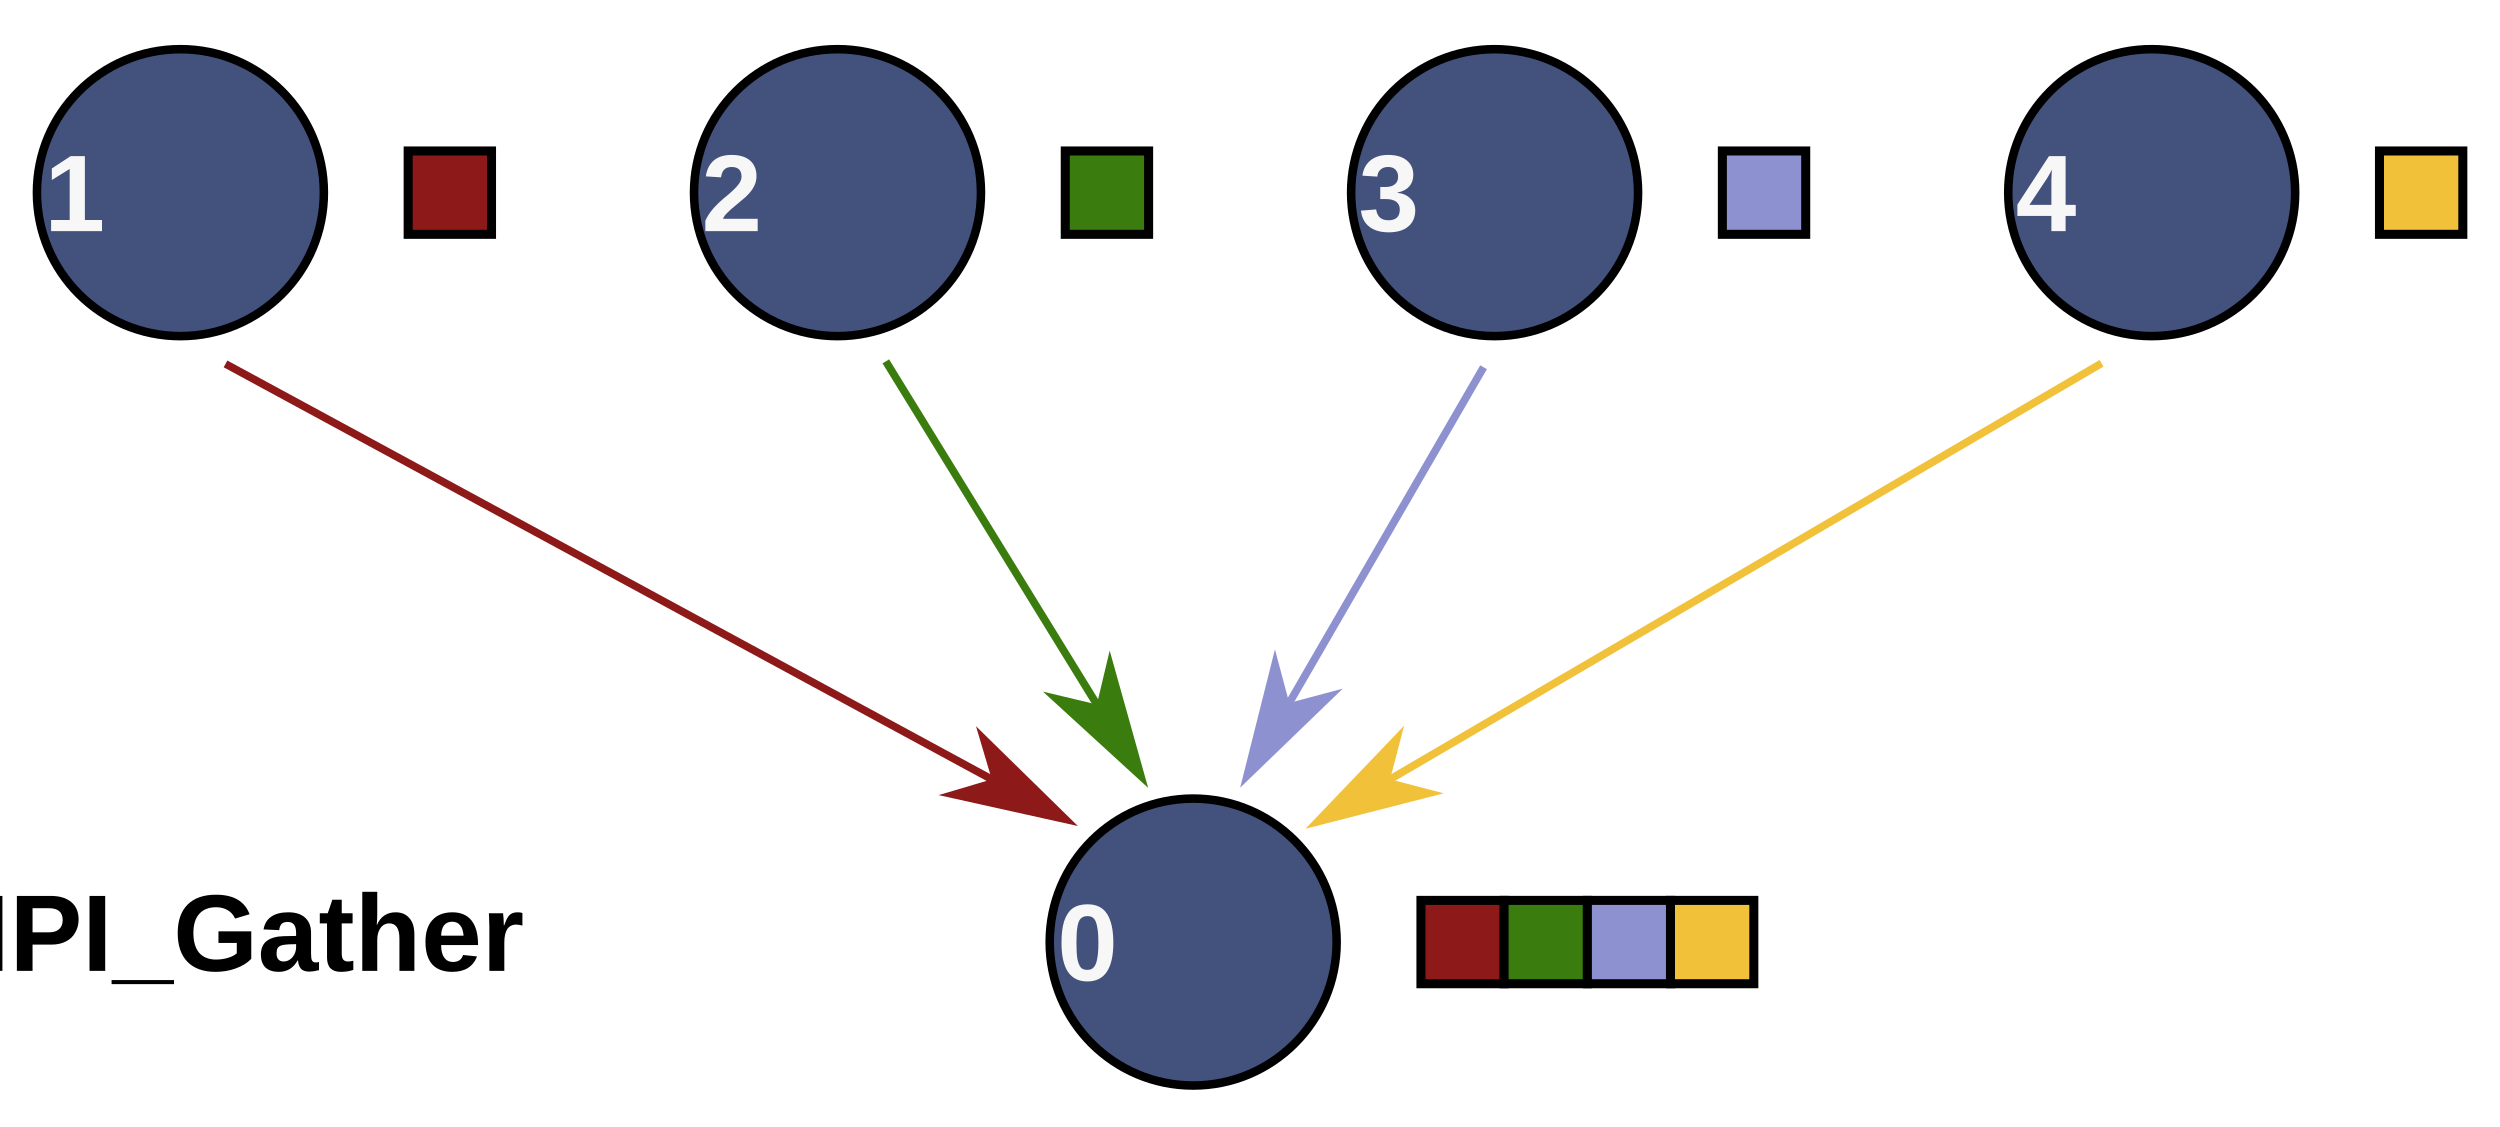
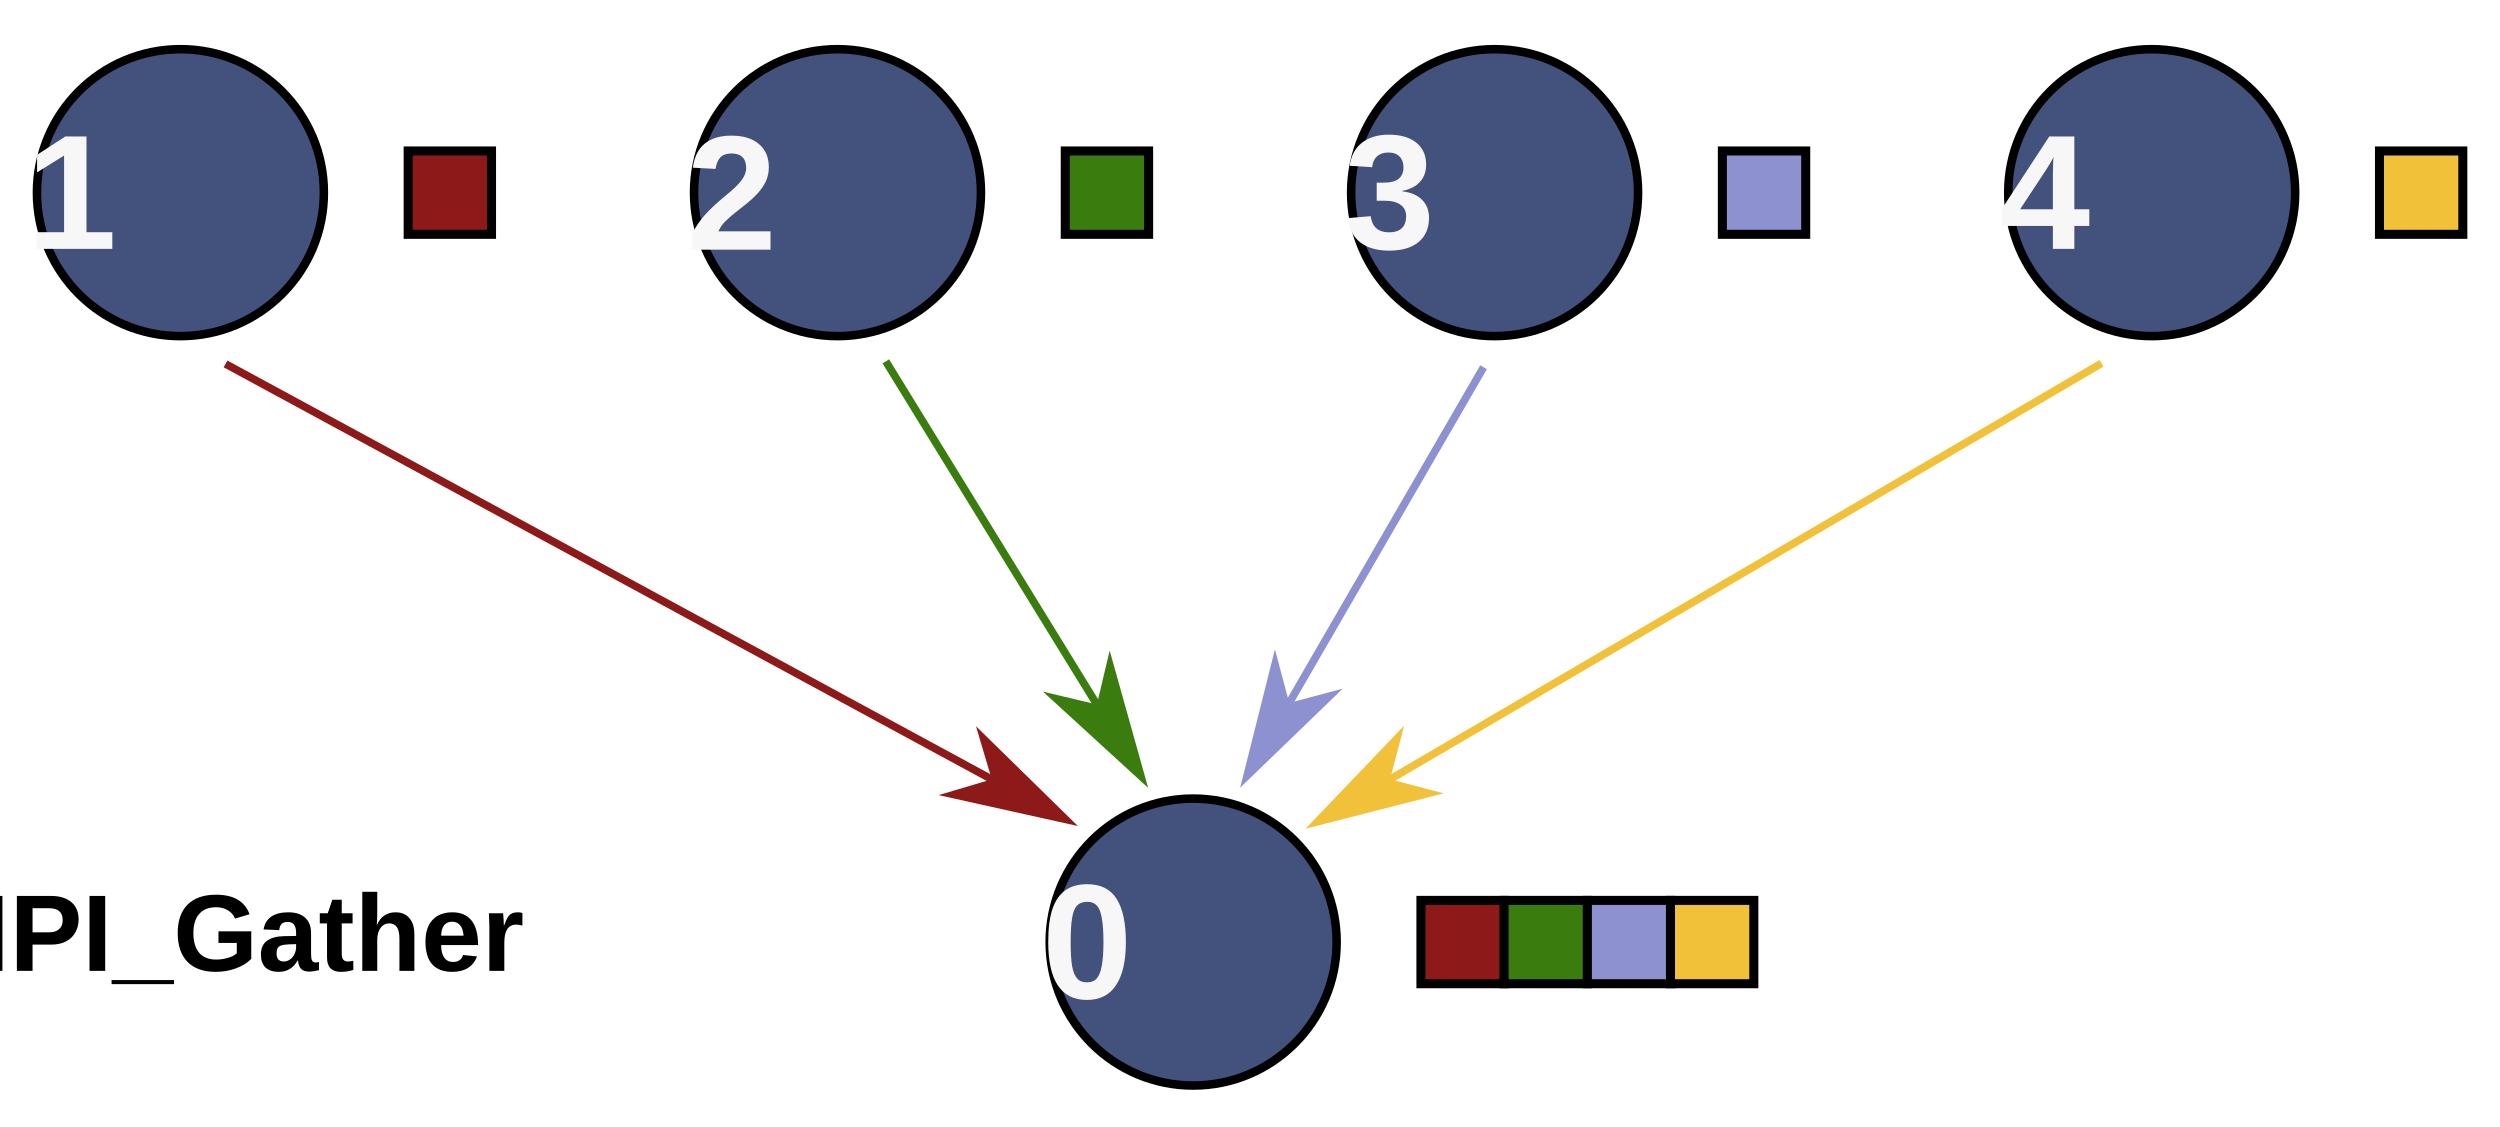
<svg xmlns="http://www.w3.org/2000/svg" xmlns:ns1="http://www.openswatchbook.org/uri/2009/osb" width="162mm" height="73mm" viewBox="0 0 162 73" version="1.1" id="svg8">
  <defs id="defs2">
    <marker style="overflow:visible" id="marker13223" refX="0" refY="0" orient="auto">
      <path transform="matrix(0.8,0,0,0.8,10,0)" style="fill:#f0c139;fill-opacity:1;fill-rule:evenodd;stroke:#f0c139;stroke-width:1pt;stroke-opacity:1" d="M 0,0 5,-5 -12.5,0 5,5 Z" id="path13221" />
    </marker>
    <marker orient="auto" refY="0" refX="0" id="marker12409" style="overflow:visible">
      <path id="path12407" d="M 0,0 5,-5 -12.5,0 5,5 Z" style="fill:#8d91d0;fill-opacity:1;fill-rule:evenodd;stroke:#8d91d0;stroke-width:1pt;stroke-opacity:1" transform="matrix(0.8,0,0,0.8,10,0)" />
    </marker>
    <marker style="overflow:visible" id="marker11427" refX="0" refY="0" orient="auto">
      <path transform="matrix(0.8,0,0,0.8,10,0)" style="fill:#3a7c0e;fill-opacity:1;fill-rule:evenodd;stroke:#3a7c0e;stroke-width:1pt;stroke-opacity:1" d="M 0,0 5,-5 -12.5,0 5,5 Z" id="path11425" />
    </marker>
    <marker style="overflow:visible" id="marker4589" refX="0" refY="0" orient="auto">
      <path transform="scale(-0.6)" d="M 8.719,4.034 -2.207,0.016 8.719,-4.002 c -1.745,2.372 -1.735,5.617 -6e-7,8.035 z" style="fill:#000000;fill-opacity:1;fill-rule:evenodd;stroke:#000000;stroke-width:0.625;stroke-linejoin:round;stroke-opacity:1" id="path4587" />
    </marker>
    <marker orient="auto" refY="0" refX="0" id="Arrow1Send" style="overflow:visible">
      <path id="path948" d="M 0,0 5,-5 -12.5,0 5,5 Z" style="fill:#000000;fill-opacity:1;fill-rule:evenodd;stroke:#000000;stroke-width:1pt;stroke-opacity:1" transform="matrix(-0.2,0,0,-0.2,-1.2,0)" />
    </marker>
    <marker orient="auto" refY="0" refX="0" id="TriangleOutS" style="overflow:visible">
      <path id="path1081" d="M 5.77,0 -2.88,5 V -5 Z" style="fill:#000000;fill-opacity:1;fill-rule:evenodd;stroke:#000000;stroke-width:1pt;stroke-opacity:1" transform="scale(0.2)" />
    </marker>
    <marker orient="auto" refY="0" refX="0" id="marker4029" style="overflow:visible">
      <path id="path4027" style="fill:#000000;fill-opacity:1;fill-rule:evenodd;stroke:#000000;stroke-width:0.625;stroke-linejoin:round;stroke-opacity:1" d="M 8.719,4.034 -2.207,0.016 8.719,-4.002 c -1.745,2.372 -1.735,5.617 -6e-7,8.035 z" transform="scale(-0.6)" />
    </marker>
    <marker orient="auto" refY="0" refX="0" id="marker3953" style="overflow:visible">
      <path id="path3951" d="M 0,0 5,-5 -12.5,0 5,5 Z" style="fill:#000000;fill-opacity:1;fill-rule:evenodd;stroke:#000000;stroke-width:1pt;stroke-opacity:1" transform="matrix(-0.4,0,0,-0.4,-4,0)" />
    </marker>
    <marker orient="auto" refY="0" refX="0" id="Arrow1Mend" style="overflow:visible">
      <path id="path942" d="M 0,0 5,-5 -12.5,0 5,5 Z" style="fill:#000000;fill-opacity:1;fill-rule:evenodd;stroke:#000000;stroke-width:1pt;stroke-opacity:1" transform="matrix(-0.4,0,0,-0.4,-4,0)" />
    </marker>
    <marker orient="auto" refY="0" refX="0" id="Arrow2Mend" style="overflow:visible">
      <path id="path960" style="fill:#000000;fill-opacity:1;fill-rule:evenodd;stroke:#000000;stroke-width:0.625;stroke-linejoin:round;stroke-opacity:1" d="M 8.719,4.034 -2.207,0.016 8.719,-4.002 c -1.745,2.372 -1.735,5.617 -6e-7,8.035 z" transform="scale(-0.6)" />
    </marker>
    <marker style="overflow:visible" id="marker3275" refX="0" refY="0" orient="auto">
      <path transform="matrix(-1.1,0,0,-1.1,-1.1,0)" d="M 8.719,4.034 -2.207,0.016 8.719,-4.002 c -1.745,2.372 -1.735,5.617 -6e-7,8.035 z" style="fill:#000000;fill-opacity:1;fill-rule:evenodd;stroke:#000000;stroke-width:0.625;stroke-linejoin:round;stroke-opacity:1" id="path3273" />
    </marker>
    <marker orient="auto" refY="0" refX="0" id="marker1671" style="overflow:visible">
      <path id="path1669" d="M 0,0 5,-5 -12.5,0 5,5 Z" style="fill:#000000;fill-opacity:1;fill-rule:evenodd;stroke:#000000;stroke-width:1pt;stroke-opacity:1" transform="matrix(-0.8,0,0,-0.8,-10,0)" />
    </marker>
    <marker orient="auto" refY="0" refX="0" id="Arrow1Lstart" style="overflow:visible">
      <path id="path933" d="M 0,0 5,-5 -12.5,0 5,5 Z" style="fill:#000000;fill-opacity:1;fill-rule:evenodd;stroke:#000000;stroke-width:1pt;stroke-opacity:1" transform="matrix(0.8,0,0,0.8,10,0)" />
    </marker>
    <marker orient="auto" refY="0" refX="0" id="marker1273" style="overflow:visible">
      <path id="path1271" d="M 0,0 5,-5 -12.5,0 5,5 Z" style="fill:#000000;fill-opacity:1;fill-rule:evenodd;stroke:#000000;stroke-width:1pt;stroke-opacity:1" transform="matrix(-0.8,0,0,-0.8,-10,0)" />
    </marker>
    <marker orient="auto" refY="0" refX="0" id="TriangleInL" style="overflow:visible">
      <path id="path1066" d="M 5.77,0 -2.88,5 V -5 Z" style="fill:#000000;fill-opacity:1;fill-rule:evenodd;stroke:#000000;stroke-width:1pt;stroke-opacity:1" transform="scale(-0.8)" />
    </marker>
    <marker orient="auto" refY="0" refX="0" id="Arrow1Lend" style="overflow:visible">
      <path id="path936" d="M 0,0 5,-5 -12.5,0 5,5 Z" style="fill:#000000;fill-opacity:1;fill-rule:evenodd;stroke:#000000;stroke-width:1pt;stroke-opacity:1" transform="matrix(-0.8,0,0,-0.8,-10,0)" />
    </marker>
    <marker style="overflow:visible" id="marker6441" refX="0" refY="0" orient="auto">
      <path transform="matrix(0.8,0,0,0.8,10,0)" style="fill:#000000;fill-opacity:1;fill-rule:evenodd;stroke:#000000;stroke-width:1pt;stroke-opacity:1" d="M 0,0 5,-5 -12.5,0 5,5 Z" id="path6439" />
    </marker>
    <marker style="overflow:visible" id="marker5866" refX="0" refY="0" orient="auto">
      <path transform="scale(0.4)" style="fill:#000000;fill-opacity:1;fill-rule:evenodd;stroke:#000000;stroke-width:1pt;stroke-opacity:1" d="M 5.77,0 -2.88,5 V -5 Z" id="path5864" />
    </marker>
    <marker style="overflow:visible" id="marker5862" refX="0" refY="0" orient="auto">
      <path transform="scale(0.4)" style="fill:#000000;fill-opacity:1;fill-rule:evenodd;stroke:#000000;stroke-width:1pt;stroke-opacity:1" d="M 5.77,0 -2.88,5 V -5 Z" id="path5860" />
    </marker>
    <marker style="overflow:visible" id="marker5858" refX="0" refY="0" orient="auto">
      <path transform="scale(0.4)" style="fill:#000000;fill-opacity:1;fill-rule:evenodd;stroke:#000000;stroke-width:1pt;stroke-opacity:1" d="M 5.77,0 -2.88,5 V -5 Z" id="path5856" />
    </marker>
    <marker style="overflow:visible" id="TriangleOutL" refX="0" refY="0" orient="auto">
      <path transform="scale(0.8)" style="fill:#000000;fill-opacity:1;fill-rule:evenodd;stroke:#000000;stroke-width:1pt;stroke-opacity:1" d="M 5.77,0 -2.88,5 V -5 Z" id="path3096" />
    </marker>
    <marker style="overflow:visible" id="TriangleOutM" refX="0" refY="0" orient="auto">
      <path transform="scale(0.4)" style="fill:#000000;fill-opacity:1;fill-rule:evenodd;stroke:#000000;stroke-width:1pt;stroke-opacity:1" d="M 5.77,0 -2.88,5 V -5 Z" id="path3099" />
    </marker>
    <marker style="overflow:visible" id="marker5850" refX="0" refY="0" orient="auto">
      <path transform="matrix(-0.8,0,0,-0.8,-10,0)" style="fill:#000000;fill-opacity:1;fill-rule:evenodd;stroke:#000000;stroke-width:1pt;stroke-opacity:1" d="M 0,0 5,-5 -12.5,0 5,5 Z" id="path5848" />
    </marker>
    <linearGradient ns1:paint="solid" id="linearGradient9526">
      <stop id="stop9524" offset="0" style="stop-color:#ffffff;stop-opacity:1;" />
    </linearGradient>
    <marker orient="auto" refY="0" refX="0" id="marker8080" style="overflow:visible">
      <path id="path8078" d="M 5.77,0 -2.88,5 V -5 Z" style="fill:#000000;fill-opacity:1;fill-rule:evenodd;stroke:#000000;stroke-width:1pt;stroke-opacity:1" transform="scale(0.8)" />
    </marker>
    <marker orient="auto" refY="0" refX="0" id="marker7624" style="overflow:visible">
      <path id="path7622" d="M 5.77,0 -2.88,5 V -5 Z" style="fill:#000000;fill-opacity:1;fill-rule:evenodd;stroke:#000000;stroke-width:1pt;stroke-opacity:1" transform="scale(0.8)" />
    </marker>
    <marker style="overflow:visible" id="Arrow2Lend" refX="0" refY="0" orient="auto">
      <path transform="matrix(-1.1,0,0,-1.1,-1.1,0)" d="M 8.719,4.034 -2.207,0.016 8.719,-4.002 c -1.745,2.372 -1.735,5.617 -6e-7,8.035 z" style="fill:#000000;fill-opacity:1;fill-rule:evenodd;stroke:#000000;stroke-width:0.625;stroke-linejoin:round;stroke-opacity:1" id="path5519" />
    </marker>
    <marker style="overflow:visible" id="Arrow1Lstart-9" refX="0" refY="0" orient="auto">
      <path transform="matrix(0.8,0,0,0.8,10,0)" style="fill:#000000;fill-opacity:1;fill-rule:evenodd;stroke:#000000;stroke-width:1pt;stroke-opacity:1" d="M 0,0 5,-5 -12.5,0 5,5 Z" id="path5498" />
    </marker>
    <marker style="overflow:visible" id="Arrow1Lend-0" refX="0" refY="0" orient="auto">
      <path transform="matrix(-0.8,0,0,-0.8,-10,0)" style="fill:#000000;fill-opacity:1;fill-rule:evenodd;stroke:#000000;stroke-width:1pt;stroke-opacity:1" d="M 0,0 5,-5 -12.5,0 5,5 Z" id="path5501" />
    </marker>
    <linearGradient ns1:paint="solid" id="linearGradient4715">
      <stop id="stop4713" offset="0" style="stop-color:#000000;stop-opacity:1;" />
    </linearGradient>
    <marker orient="auto" refY="0" refX="0" id="marker3397" style="overflow:visible">
      <path id="path3395" d="M 0,0 5,-5 -12.5,0 5,5 Z" style="fill:#000000;fill-opacity:1;fill-rule:evenodd;stroke:#000000;stroke-width:1pt;stroke-opacity:1" transform="matrix(0.8,0,0,0.8,10,0)" />
    </marker>
    <marker style="overflow:visible" id="marker3393" refX="0" refY="0" orient="auto">
      <path transform="matrix(0.8,0,0,0.8,10,0)" style="fill:#000000;fill-opacity:1;fill-rule:evenodd;stroke:#000000;stroke-width:1pt;stroke-opacity:1" d="M 0,0 5,-5 -12.5,0 5,5 Z" id="path3391" />
    </marker>
    <marker orient="auto" refY="0" refX="0" id="marker3217" style="overflow:visible">
      <path id="path2954" d="M 0,0 5,-5 -12.5,0 5,5 Z" style="fill:#8d1919;fill-opacity:1;fill-rule:evenodd;stroke:#8d1919;stroke-width:1pt;stroke-opacity:1" transform="matrix(0.8,0,0,0.8,10,0)" />
    </marker>
    <marker style="overflow:visible" id="marker8080-7" refX="0" refY="0" orient="auto">
      <path transform="scale(0.8)" style="fill:#000000;fill-opacity:1;fill-rule:evenodd;stroke:#000000;stroke-width:1pt;stroke-opacity:1" d="M 5.77,0 -2.88,5 V -5 Z" id="path8078-7" />
    </marker>
    <marker style="overflow:visible" id="marker7624-2" refX="0" refY="0" orient="auto">
      <path transform="scale(0.8)" style="fill:#000000;fill-opacity:1;fill-rule:evenodd;stroke:#000000;stroke-width:1pt;stroke-opacity:1" d="M 5.77,0 -2.88,5 V -5 Z" id="path7622-0" />
    </marker>
    <marker orient="auto" refY="0" refX="0" id="Arrow2Lend-9" style="overflow:visible">
      <path id="path5519-0" style="fill:#000000;fill-opacity:1;fill-rule:evenodd;stroke:#000000;stroke-width:0.625;stroke-linejoin:round;stroke-opacity:1" d="M 8.719,4.034 -2.207,0.016 8.719,-4.002 c -1.745,2.372 -1.735,5.617 -6e-7,8.035 z" transform="matrix(-1.1,0,0,-1.1,-1.1,0)" />
    </marker>
    <marker orient="auto" refY="0" refX="0" id="Arrow1Lstart-7" style="overflow:visible">
      <path id="path5498-1" d="M 0,0 5,-5 -12.5,0 5,5 Z" style="fill:#000000;fill-opacity:1;fill-rule:evenodd;stroke:#000000;stroke-width:1pt;stroke-opacity:1" transform="matrix(0.8,0,0,0.8,10,0)" />
    </marker>
    <marker orient="auto" refY="0" refX="0" id="Arrow1Lend-6" style="overflow:visible">
      <path id="path5501-0" d="M 0,0 5,-5 -12.5,0 5,5 Z" style="fill:#000000;fill-opacity:1;fill-rule:evenodd;stroke:#000000;stroke-width:1pt;stroke-opacity:1" transform="matrix(-0.8,0,0,-0.8,-10,0)" />
    </marker>
  </defs>
  <g id="layer1" transform="translate(0,-224)">
    <text id="text15760-4" y="286.916" x="21.233" style="font-style:normal;font-weight:normal;font-size:10.583px;line-height:1.25;font-family:sans-serif;letter-spacing:0px;word-spacing:0px;fill:#000000;fill-opacity:1;stroke:none;stroke-width:0.265" xml:space="preserve">
      <tspan id="tspan15758-4" style="font-style:normal;font-variant:normal;font-weight:bold;font-stretch:normal;font-size:7.056px;font-family:Arial;-inkscape-font-specification:'Arial, Bold';font-variant-ligatures:normal;font-variant-caps:normal;font-variant-numeric:normal;font-feature-settings:normal;text-align:center;writing-mode:lr-tb;text-anchor:middle;fill:#000000;fill-opacity:1;stroke-width:0.265" y="286.916" x="21.233">MPI_Gather</tspan>
    </text>
    <circle r="9.297" cy="236.484" cx="11.69" id="circle102" style="opacity:1;fill:#43517d;fill-opacity:1;stroke:#000000;stroke-width:0.554;stroke-opacity:1" />
    <rect y="233.783" x="26.449" height="5.401" width="5.401" id="rect104" style="opacity:1;fill:#8d1919;fill-opacity:1;stroke:#000000;stroke-width:0.586;stroke-opacity:1" />
    <circle style="opacity:1;fill:#43517d;fill-opacity:1;stroke:#000000;stroke-width:0.554;stroke-opacity:1" id="circle108" cx="54.27" cy="236.484" r="9.297" />
    <rect style="opacity:1;fill:#3a7c0e;fill-opacity:1;stroke:#000000;stroke-width:0.586;stroke-opacity:1" id="rect110" width="5.401" height="5.401" x="69.029" y="233.783" />
    <circle r="9.297" cy="236.484" cx="96.85" id="circle114" style="opacity:1;fill:#43517d;fill-opacity:1;stroke:#000000;stroke-width:0.554;stroke-opacity:1" />
    <rect y="233.783" x="111.609" height="5.401" width="5.401" id="rect116" style="opacity:1;fill:#8d91d0;fill-opacity:1;stroke:#000000;stroke-width:0.586;stroke-opacity:1" />
    <circle style="opacity:1;fill:#43517d;fill-opacity:1;stroke:#000000;stroke-width:0.554;stroke-opacity:1" id="circle120" cx="139.43" cy="236.484" r="9.297" />
    <rect style="opacity:1;fill:#f0c139;fill-opacity:1;stroke:#000000;stroke-width:0.586;stroke-opacity:1" id="rect122" width="5.401" height="5.401" x="154.19" y="233.783" />
-     <text id="text13651" y="238.976" x="11.718" style="font-style:normal;font-weight:normal;font-size:10.583px;line-height:1.25;font-family:sans-serif;letter-spacing:0px;word-spacing:0px;fill:#f7f7f7;fill-opacity:1;stroke:none;stroke-width:0.265" xml:space="preserve">
-       <tspan id="tspan13649" style="font-style:normal;font-variant:normal;font-weight:bold;font-stretch:normal;font-size:7.056px;font-family:Arial;-inkscape-font-specification:'Arial, Bold';font-variant-ligatures:normal;font-variant-caps:normal;font-variant-numeric:normal;font-feature-settings:normal;text-align:center;writing-mode:lr-tb;text-anchor:middle;fill:#f7f7f7;fill-opacity:1;stroke-width:0.265" y="238.976" x="11.718">1</tspan>
+     <text id="text13651" y="240.125" x="11.507" style="font-style:normal;font-weight:normal;font-size:10.583px;line-height:1.25;font-family:sans-serif;letter-spacing:0px;word-spacing:0px;fill:#f7f7f7;fill-opacity:1;stroke:none;stroke-width:0.265" xml:space="preserve">
+       <tspan id="tspan13649" style="font-style:normal;font-variant:normal;font-weight:bold;font-stretch:normal;font-size:10.583px;font-family:Arial;-inkscape-font-specification:'Arial, Bold';font-variant-ligatures:normal;font-variant-caps:normal;font-variant-numeric:normal;font-feature-settings:normal;text-align:center;writing-mode:lr-tb;text-anchor:middle;fill:#f7f7f7;fill-opacity:1;stroke-width:0.265" y="240.125" x="11.507">1</tspan>
    </text>
-     <text xml:space="preserve" style="font-style:normal;font-weight:normal;font-size:10.583px;line-height:1.25;font-family:sans-serif;letter-spacing:0px;word-spacing:0px;fill:#f7f7f7;fill-opacity:1;stroke:none;stroke-width:0.265" x="54.298" y="238.976" id="text13655">
-       <tspan x="54.298" y="238.976" style="font-style:normal;font-variant:normal;font-weight:bold;font-stretch:normal;font-size:7.056px;font-family:Arial;-inkscape-font-specification:'Arial, Bold';font-variant-ligatures:normal;font-variant-caps:normal;font-variant-numeric:normal;font-feature-settings:normal;text-align:center;writing-mode:lr-tb;text-anchor:middle;fill:#f7f7f7;fill-opacity:1;stroke-width:0.265" id="tspan13653">2</tspan>
+     <text xml:space="preserve" style="font-style:normal;font-weight:normal;font-size:10.583px;line-height:1.25;font-family:sans-serif;letter-spacing:0px;word-spacing:0px;fill:#f7f7f7;fill-opacity:1;stroke:none;stroke-width:0.265" x="54.301" y="240.179" id="text13655">
+       <tspan x="54.301" y="240.179" style="font-style:normal;font-variant:normal;font-weight:bold;font-stretch:normal;font-size:10.583px;font-family:Arial;-inkscape-font-specification:'Arial, Bold';font-variant-ligatures:normal;font-variant-caps:normal;font-variant-numeric:normal;font-feature-settings:normal;text-align:center;writing-mode:lr-tb;text-anchor:middle;fill:#f7f7f7;fill-opacity:1;stroke-width:0.265" id="tspan13653">2</tspan>
    </text>
-     <text id="text13659" y="238.976" x="96.878" style="font-style:normal;font-weight:normal;font-size:10.583px;line-height:1.25;font-family:sans-serif;letter-spacing:0px;word-spacing:0px;fill:#f7f7f7;fill-opacity:1;stroke:none;stroke-width:0.265" xml:space="preserve">
-       <tspan id="tspan13657" style="font-style:normal;font-variant:normal;font-weight:bold;font-stretch:normal;font-size:7.056px;font-family:Arial;-inkscape-font-specification:'Arial, Bold';font-variant-ligatures:normal;font-variant-caps:normal;font-variant-numeric:normal;font-feature-settings:normal;text-align:center;writing-mode:lr-tb;text-anchor:middle;fill:#f7f7f7;fill-opacity:1;stroke-width:0.265" y="238.976" x="96.878">3</tspan>
+     <text id="text13659" y="240.119" x="96.923" style="font-style:normal;font-weight:normal;font-size:10.583px;line-height:1.25;font-family:sans-serif;letter-spacing:0px;word-spacing:0px;fill:#f7f7f7;fill-opacity:1;stroke:none;stroke-width:0.265" xml:space="preserve">
+       <tspan id="tspan13657" style="font-style:normal;font-variant:normal;font-weight:bold;font-stretch:normal;font-size:10.583px;font-family:Arial;-inkscape-font-specification:'Arial, Bold';font-variant-ligatures:normal;font-variant-caps:normal;font-variant-numeric:normal;font-feature-settings:normal;text-align:center;writing-mode:lr-tb;text-anchor:middle;fill:#f7f7f7;fill-opacity:1;stroke-width:0.265" y="240.119" x="96.923">3</tspan>
    </text>
-     <text xml:space="preserve" style="font-style:normal;font-weight:normal;font-size:10.583px;line-height:1.25;font-family:sans-serif;letter-spacing:0px;word-spacing:0px;fill:#f7f7f7;fill-opacity:1;stroke:none;stroke-width:0.265" x="139.458" y="238.976" id="text13663">
-       <tspan x="139.458" y="238.976" style="font-style:normal;font-variant:normal;font-weight:bold;font-stretch:normal;font-size:7.056px;font-family:Arial;-inkscape-font-specification:'Arial, Bold';font-variant-ligatures:normal;font-variant-caps:normal;font-variant-numeric:normal;font-feature-settings:normal;text-align:center;writing-mode:lr-tb;text-anchor:middle;fill:#f7f7f7;fill-opacity:1;stroke-width:0.265" id="tspan13661">4</tspan>
+     <text xml:space="preserve" style="font-style:normal;font-weight:normal;font-size:10.583px;line-height:1.25;font-family:sans-serif;letter-spacing:0px;word-spacing:0px;fill:#f7f7f7;fill-opacity:1;stroke:none;stroke-width:0.265" x="139.381" y="240.125" id="text13663">
+       <tspan x="139.381" y="240.125" style="font-style:normal;font-variant:normal;font-weight:bold;font-stretch:normal;font-size:10.583px;font-family:Arial;-inkscape-font-specification:'Arial, Bold';font-variant-ligatures:normal;font-variant-caps:normal;font-variant-numeric:normal;font-feature-settings:normal;text-align:center;writing-mode:lr-tb;text-anchor:middle;fill:#f7f7f7;fill-opacity:1;stroke-width:0.265" id="tspan13661">4</tspan>
    </text>
    <circle style="opacity:1;fill:#43517d;fill-opacity:1;stroke:#000000;stroke-width:0.554;stroke-opacity:1" id="path94" cx="77.318" cy="285.045" r="9.297" />
    <rect style="opacity:1;fill:#8d1919;fill-opacity:1;stroke:#000000;stroke-width:0.586;stroke-opacity:1" id="rect96" width="5.401" height="5.401" x="92.077" y="282.345" />
-     <text xml:space="preserve" style="font-style:normal;font-weight:normal;font-size:10.583px;line-height:1.25;font-family:sans-serif;letter-spacing:0px;word-spacing:0px;fill:#f7f7f7;fill-opacity:1;stroke:none;stroke-width:0.265" x="77.346" y="287.538" id="text13647">
-       <tspan x="77.346" y="287.538" style="font-style:normal;font-variant:normal;font-weight:bold;font-stretch:normal;font-size:7.056px;font-family:Arial;-inkscape-font-specification:'Arial, Bold';font-variant-ligatures:normal;font-variant-caps:normal;font-variant-numeric:normal;font-feature-settings:normal;text-align:center;writing-mode:lr-tb;text-anchor:middle;fill:#f7f7f7;fill-opacity:1;stroke-width:0.265" id="tspan13645">0</tspan>
+     <text xml:space="preserve" style="font-style:normal;font-weight:normal;font-size:10.583px;line-height:1.25;font-family:sans-serif;letter-spacing:0px;word-spacing:0px;fill:#f7f7f7;fill-opacity:1;stroke:none;stroke-width:0.265" x="77.328" y="288.688" id="text13647">
+       <tspan x="77.328" y="288.688" style="font-style:normal;font-variant:normal;font-weight:bold;font-stretch:normal;font-size:10.583px;font-family:Arial;-inkscape-font-specification:'Arial, Bold';font-variant-ligatures:normal;font-variant-caps:normal;font-variant-numeric:normal;font-feature-settings:normal;text-align:center;writing-mode:lr-tb;text-anchor:middle;fill:#f7f7f7;fill-opacity:1;stroke-width:0.265" id="tspan13645">0</tspan>
    </text>
    <rect y="282.345" x="97.464" height="5.401" width="5.401" id="rect13744" style="opacity:1;fill:#3a7c0e;fill-opacity:1;stroke:#000000;stroke-width:0.586;stroke-opacity:1" />
    <rect y="282.345" x="102.861" height="5.401" width="5.401" id="rect13746" style="opacity:1;fill:#8d91d0;fill-opacity:1;stroke:#000000;stroke-width:0.586;stroke-opacity:1" />
    <rect style="opacity:1;fill:#f0c139;fill-opacity:1;stroke:#000000;stroke-width:0.586;stroke-opacity:1" id="rect13748" width="5.401" height="5.401" x="108.247" y="282.345" />
    <path id="path1311" d="M 68.993,277.064 14.613,247.581" style="fill:none;stroke:#8d1919;stroke-width:0.5;stroke-linecap:butt;stroke-linejoin:miter;stroke-miterlimit:4;stroke-dasharray:none;stroke-opacity:1;marker-start:url(#marker3217)" />
    <path style="fill:none;stroke:#3a7c0e;stroke-width:0.5;stroke-linecap:butt;stroke-linejoin:miter;stroke-miterlimit:4;stroke-dasharray:none;stroke-opacity:1;marker-start:url(#marker11427)" d="M 73.893,274.23 57.4,247.416" id="path1313" />
    <path id="path1315" d="M 80.848,274.203 96.135,247.797" style="fill:none;stroke:#8d91d0;stroke-width:0.5;stroke-linecap:butt;stroke-linejoin:miter;stroke-miterlimit:4;stroke-dasharray:none;stroke-opacity:1;marker-start:url(#marker12409)" />
    <path style="fill:none;stroke:#f0c139;stroke-width:0.5;stroke-linecap:butt;stroke-linejoin:miter;stroke-miterlimit:4;stroke-dasharray:none;stroke-opacity:1;marker-start:url(#marker13223)" d="M 85.435,277.212 136.179,247.541" id="path1317" />
  </g>
</svg>
